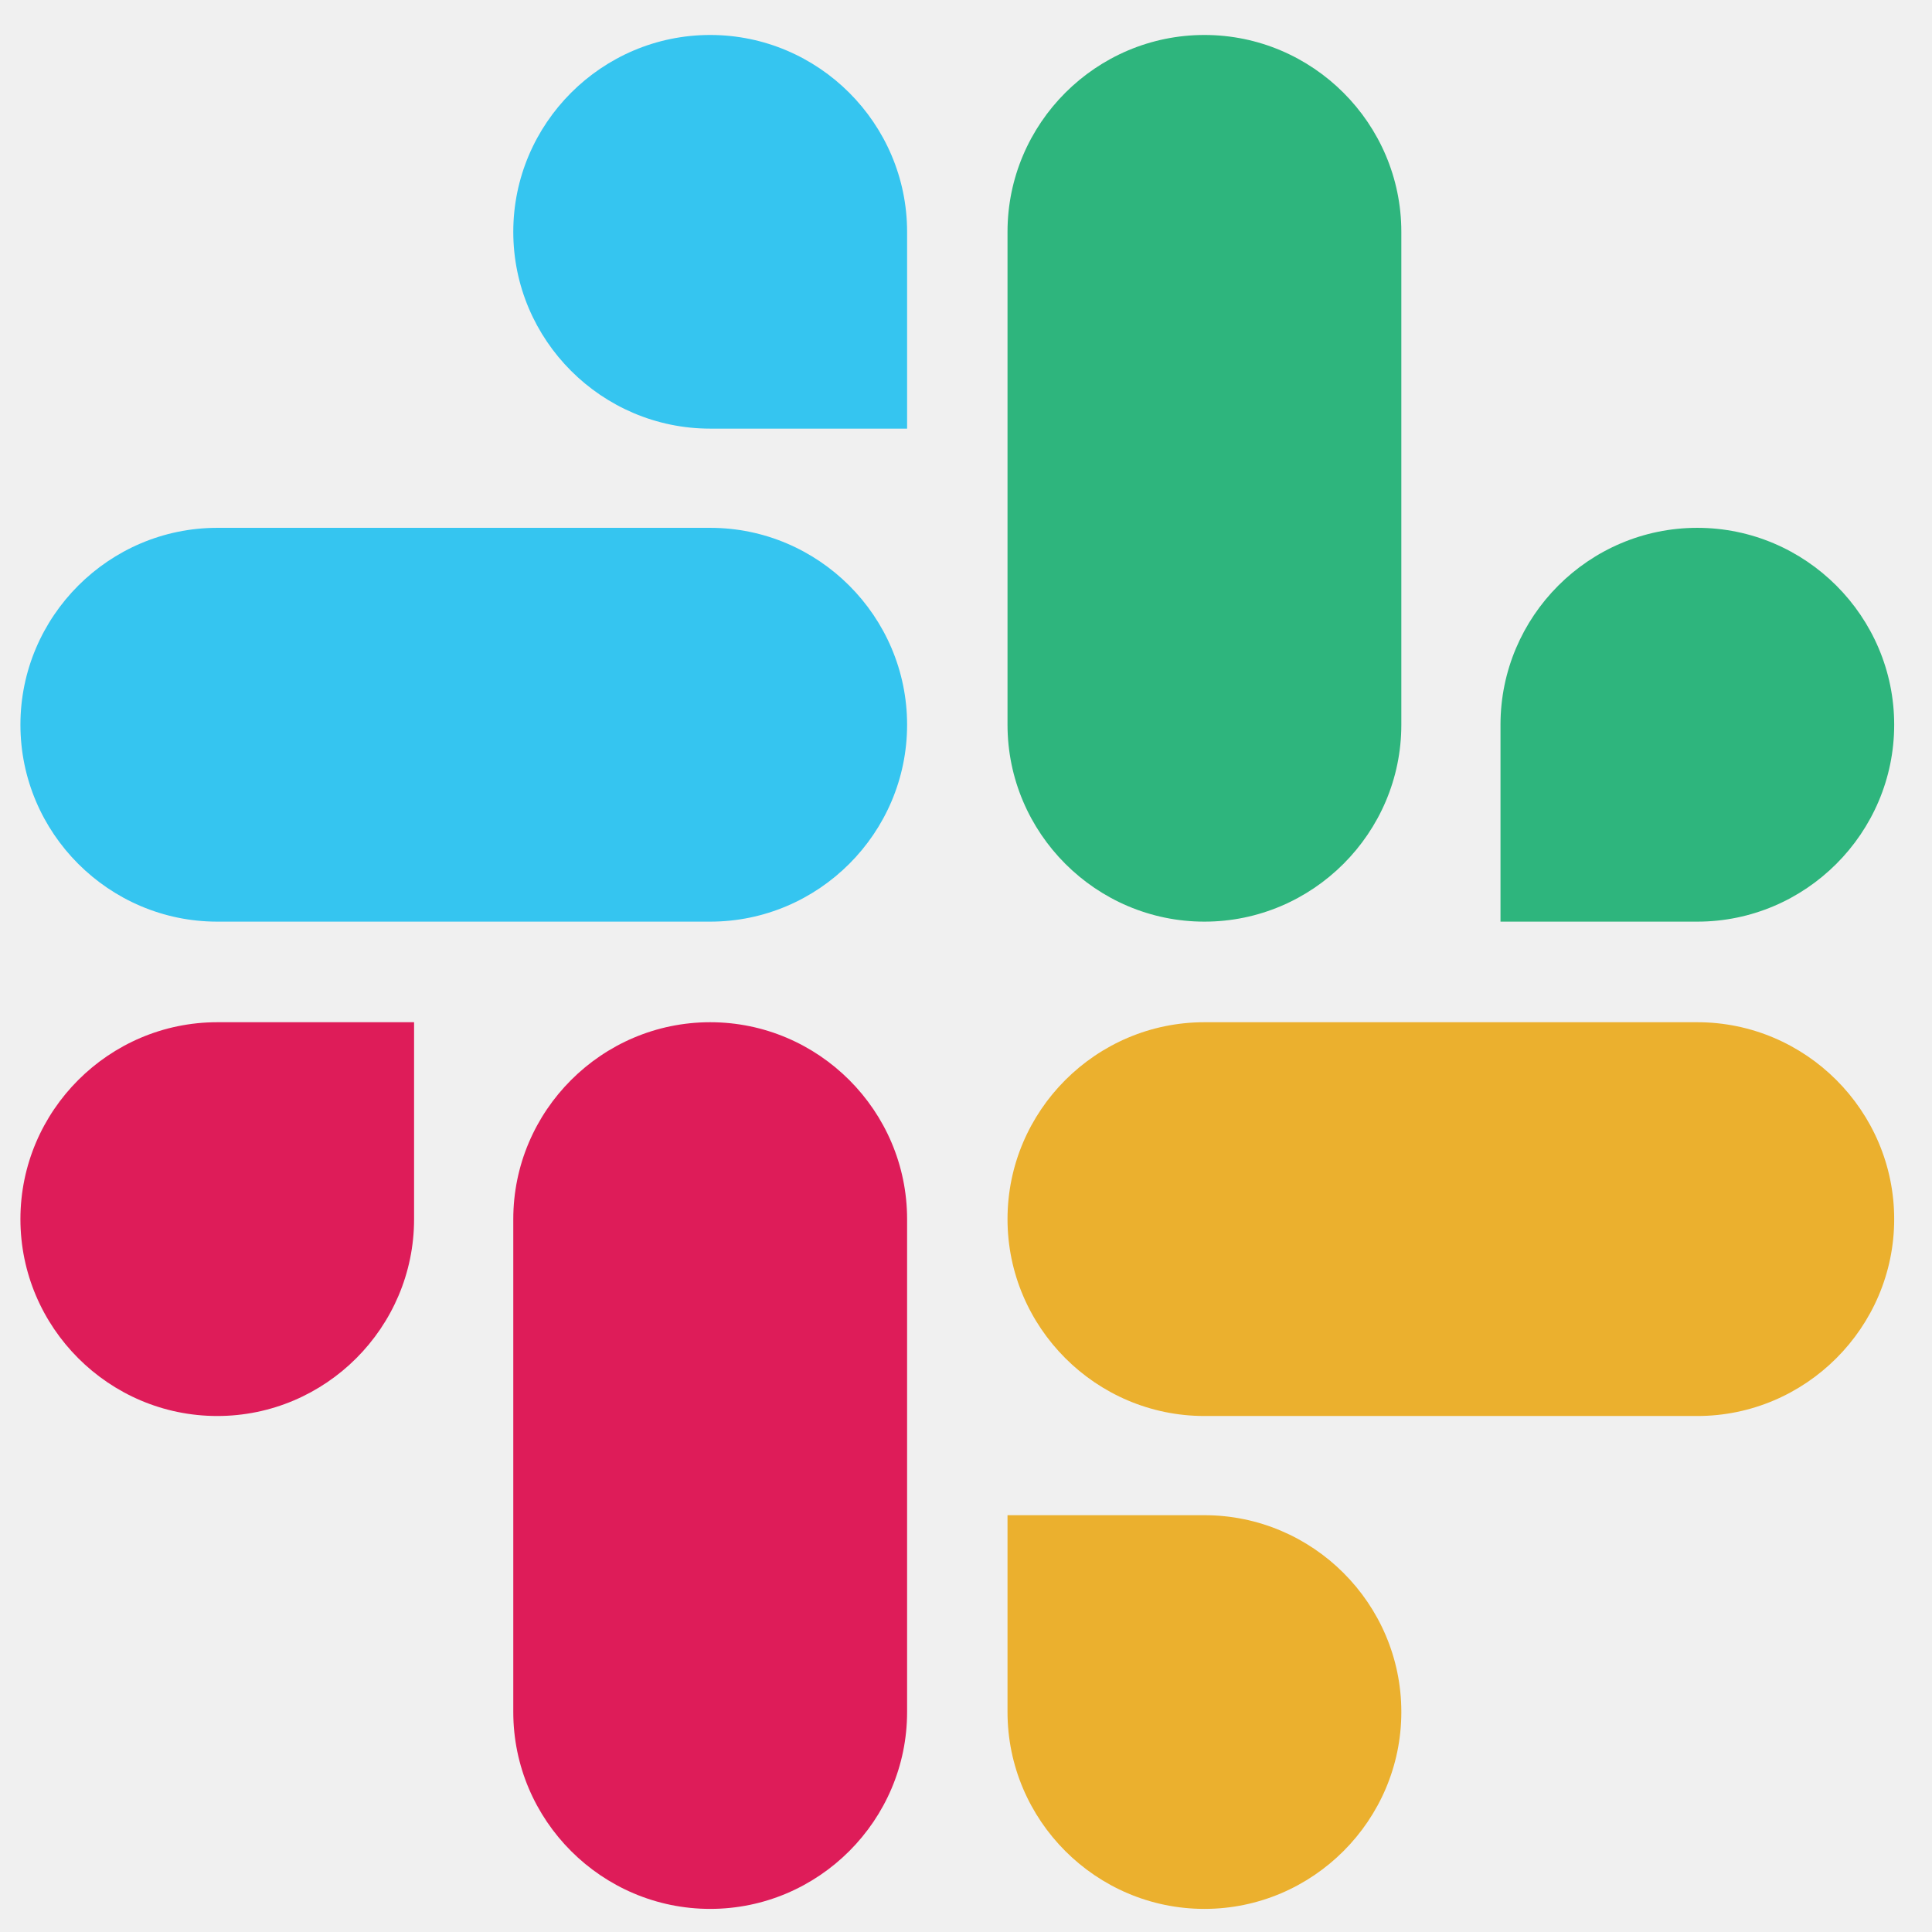
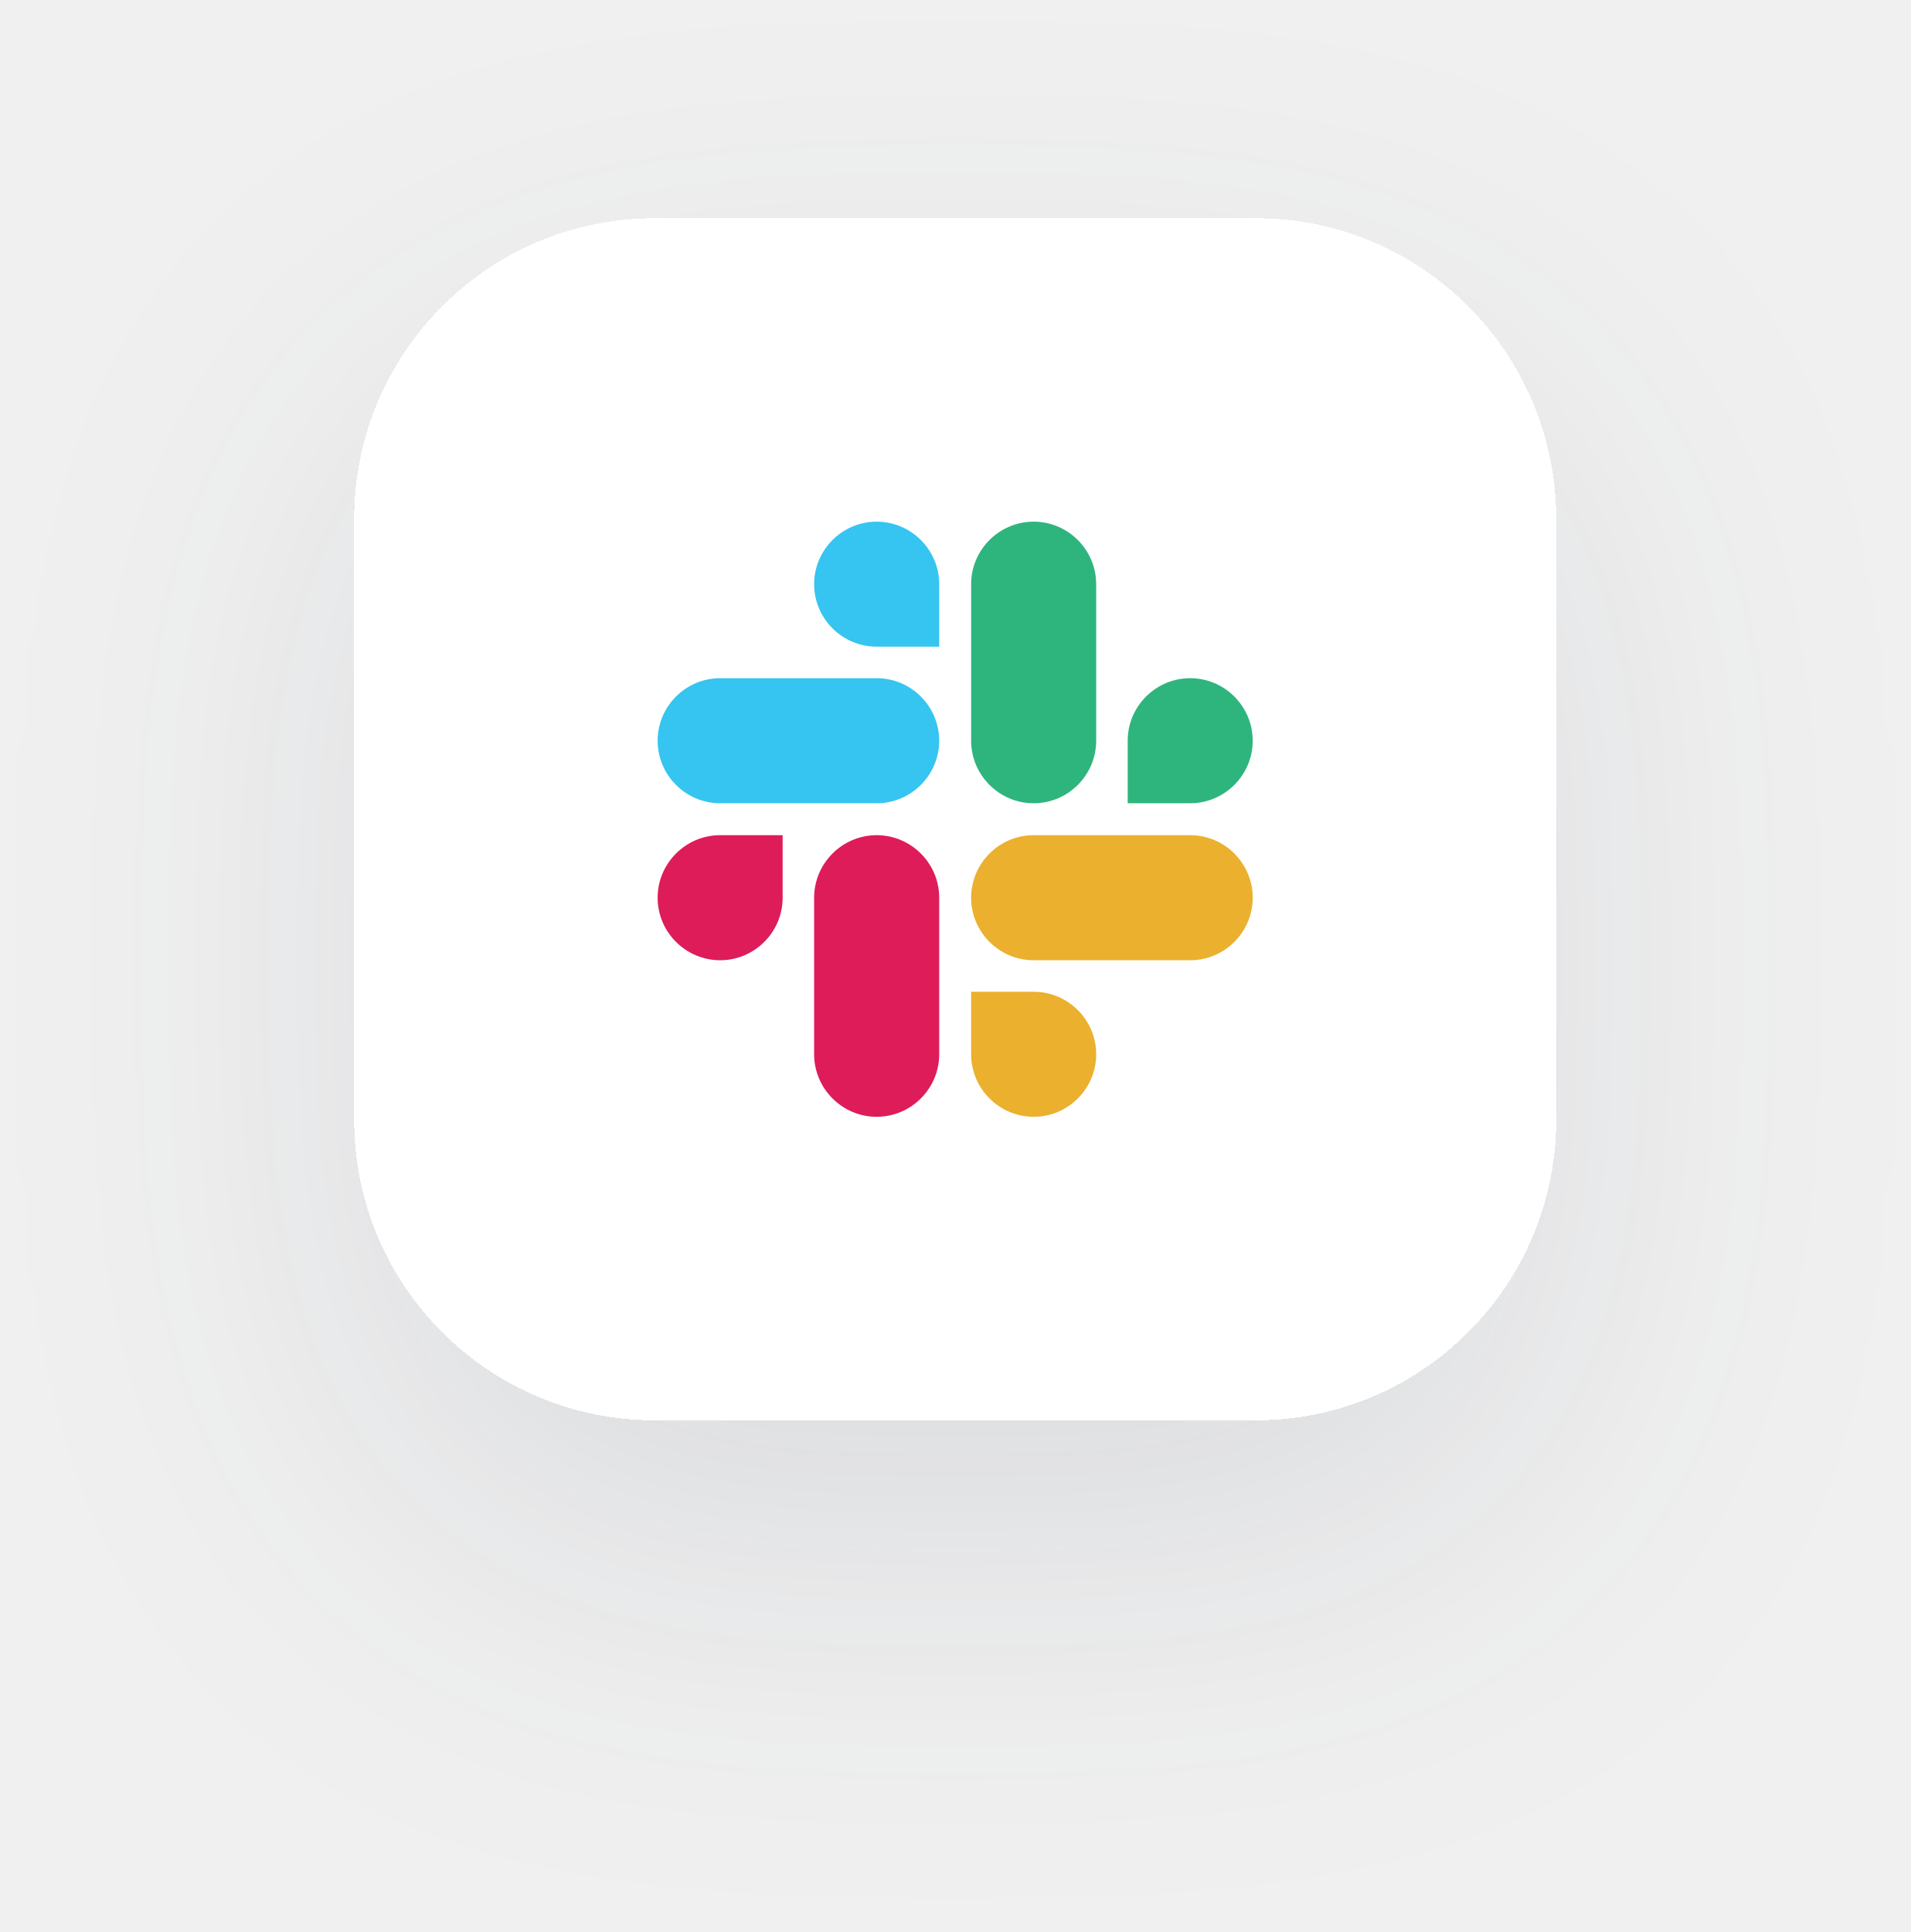
- <svg xmlns="http://www.w3.org/2000/svg" width="49" height="49" viewBox="0 0 49 49" fill="none">
-   <g clip-path="url(#clip0_305_5865)">
-     <path d="M10.502 30.92C10.502 33.668 8.26 35.913 5.511 35.913C2.762 35.913 0.518 33.668 0.518 30.92C0.518 28.171 2.763 25.926 5.511 25.926H10.502L10.502 30.92ZM13.018 30.92C13.018 28.171 15.263 25.926 18.012 25.926C20.761 25.926 23.006 28.171 23.006 30.92V43.42C23.006 46.169 20.761 48.414 18.012 48.414C15.263 48.414 13.018 46.169 13.018 43.42V30.92Z" fill="#DE1C59" />
-     <path d="M18.012 10.871C15.263 10.871 13.018 8.629 13.018 5.88C13.018 3.131 15.263 0.887 18.012 0.887C20.761 0.887 23.006 3.132 23.006 5.881V10.871L18.012 10.871ZM18.012 13.387C20.761 13.387 23.006 15.632 23.006 18.381C23.006 21.13 20.761 23.375 18.012 23.375H5.511C2.762 23.375 0.518 21.13 0.518 18.381C0.518 15.632 2.763 13.387 5.511 13.387H18.012Z" fill="#35C5F0" />
-     <path d="M38.056 18.381C38.056 15.632 40.298 13.387 43.047 13.387C45.796 13.387 48.041 15.632 48.041 18.381C48.041 21.13 45.796 23.375 43.047 23.375H38.056V18.381ZM35.541 18.381C35.541 21.13 33.295 23.375 30.547 23.375C27.798 23.375 25.553 21.13 25.553 18.381V5.88C25.553 3.131 27.797 0.887 30.547 0.887C33.295 0.887 35.541 3.132 35.541 5.881V18.381Z" fill="#2EB57D" />
-     <path d="M30.547 38.429C33.295 38.429 35.541 40.671 35.541 43.42C35.541 46.169 33.295 48.414 30.547 48.414C27.798 48.414 25.553 46.169 25.553 43.42V38.429H30.547ZM30.547 35.913C27.798 35.913 25.553 33.668 25.553 30.92C25.553 28.171 27.797 25.926 30.547 25.926H43.047C45.796 25.926 48.041 28.171 48.041 30.92C48.041 33.668 45.796 35.913 43.047 35.913H30.547Z" fill="#EBB02E" />
+ <svg xmlns="http://www.w3.org/2000/svg" width="89" height="90" viewBox="0 0 89 90" fill="none">
+   <g clip-path="url(#clip0_2288_13883)">
+     <path d="M37.59 41.301C37.59 42.68 36.466 43.806 35.088 43.806C33.71 43.805 32.584 42.68 32.584 41.301C32.584 39.923 33.71 38.797 35.088 38.797H37.59V41.301ZM38.852 41.301C38.852 39.923 39.978 38.797 41.356 38.797C42.734 38.797 43.86 39.923 43.86 41.301V47.57C43.86 48.948 42.734 50.073 41.356 50.073C39.978 50.073 38.852 48.948 38.852 47.569V41.301L38.852 41.301ZM41.356 31.248C39.978 31.248 38.852 30.125 38.852 28.746C38.852 27.368 39.978 26.242 41.356 26.242C42.734 26.242 43.86 27.368 43.86 28.746V31.248H41.356ZM41.356 32.51C42.734 32.51 43.86 33.636 43.86 35.014C43.86 36.392 42.734 37.518 41.356 37.518H35.088C33.71 37.518 32.584 36.392 32.584 35.014C32.584 33.636 33.71 32.51 35.088 32.51L41.356 32.51ZM51.409 35.014C51.409 33.636 52.533 32.51 53.911 32.51C55.289 32.51 56.415 33.636 56.415 35.014C56.415 36.392 55.289 37.518 53.911 37.518H51.409V35.014ZM50.147 35.014C50.147 36.392 49.022 37.518 47.643 37.518C46.265 37.518 45.139 36.392 45.139 35.014V28.746C45.139 27.368 46.265 26.242 47.643 26.242C49.022 26.242 50.147 27.368 50.147 28.746L50.147 35.014ZM47.643 45.067C49.022 45.067 50.147 46.191 50.147 47.569C50.147 48.948 49.022 50.073 47.643 50.073C46.265 50.073 45.139 48.948 45.139 47.569V45.067H47.643ZM47.643 43.805C46.265 43.805 45.139 42.68 45.139 41.301C45.139 39.923 46.265 38.797 47.643 38.797H53.911C55.289 38.797 56.415 39.923 56.415 41.301C56.415 42.68 55.289 43.806 53.911 43.806L47.643 43.805Z" fill="#111111" />
+   </g>
+   <g filter="url(#filter0_d_2288_13883)">
+     <rect x="16.5" y="10.164" width="56" height="56" rx="14" fill="white" shape-rendering="crispEdges" />
+     <g clip-path="url(#clip1_2288_13883)">
+       <path d="M36.461 41.819C36.461 43.423 35.153 44.732 33.55 44.732C31.946 44.732 30.637 43.423 30.637 41.819C30.637 40.216 31.946 38.906 33.55 38.906H36.461L36.461 41.819ZM37.928 41.819C37.928 40.216 39.238 38.906 40.842 38.906C42.445 38.906 43.755 40.216 43.755 41.819V49.111C43.755 50.715 42.445 52.025 40.842 52.025C39.238 52.025 37.928 50.715 37.928 49.111V41.819Z" fill="#DE1C59" />
+       <path d="M40.842 30.125C39.238 30.125 37.928 28.817 37.928 27.214C37.928 25.61 39.238 24.301 40.842 24.301C42.445 24.301 43.755 25.61 43.755 27.214V30.125L40.842 30.125ZM40.842 31.593C42.445 31.593 43.755 32.902 43.755 34.506C43.755 36.109 42.445 37.419 40.842 37.419H33.55C31.946 37.419 30.637 36.109 30.637 34.506C30.637 32.902 31.946 31.593 33.55 31.593H40.842Z" fill="#35C5F0" />
+       <path d="M52.536 34.506C52.536 32.902 53.844 31.593 55.447 31.593C57.051 31.593 58.36 32.902 58.36 34.506C58.36 36.109 57.051 37.419 55.447 37.419H52.536V34.506ZM51.068 34.506C51.068 36.109 49.759 37.419 48.155 37.419C46.552 37.419 45.242 36.109 45.242 34.506V27.214C45.242 25.61 46.552 24.301 48.155 24.301C49.759 24.301 51.068 25.61 51.068 27.214V34.506Z" fill="#2EB57D" />
+       <path d="M48.155 46.2C49.759 46.2 51.068 47.508 51.068 49.111C51.068 50.715 49.759 52.025 48.155 52.025C46.552 52.025 45.242 50.715 45.242 49.111V46.2H48.155ZM48.155 44.732C46.552 44.732 45.242 43.423 45.242 41.819C45.242 40.216 46.552 38.906 48.155 38.906H55.447C57.051 38.906 58.36 40.216 58.36 41.819C58.36 43.423 57.051 44.732 55.447 44.732H48.155Z" fill="#EBB02E" />
+     </g>
  </g>
  <defs>
-     <clipPath id="clip0_305_5865">
-       <rect width="48" height="48" fill="white" transform="translate(0.28418 0.65625)" />
+     <filter id="filter0_d_2288_13883" x="0.167" y="0.364" width="88.667" height="88.667" filterUnits="userSpaceOnUse" color-interpolation-filters="sRGB">
+       <feFlood flood-opacity="0" result="BackgroundImageFix" />
+       <feColorMatrix in="SourceAlpha" type="matrix" values="0 0 0 0 0 0 0 0 0 0 0 0 0 0 0 0 0 0 127 0" result="hardAlpha" />
+       <feOffset dy="6.533" />
+       <feGaussianBlur stdDeviation="8.167" />
+       <feComposite in2="hardAlpha" operator="out" />
+       <feColorMatrix type="matrix" values="0 0 0 0 0.141 0 0 0 0 0.188 0 0 0 0 0.298 0 0 0 0.1 0" />
+       <feBlend mode="normal" in2="BackgroundImageFix" result="effect1_dropShadow_2288_13883" />
+       <feBlend mode="normal" in="SourceGraphic" in2="effect1_dropShadow_2288_13883" result="shape" />
+     </filter>
+     <clipPath id="clip0_2288_13883">
+       <rect width="24" height="24" fill="white" transform="translate(32.5 26.1562)" />
+     </clipPath>
+     <clipPath id="clip1_2288_13883">
+       <rect width="28" height="28" fill="white" transform="translate(30.5 24.1641)" />
    </clipPath>
  </defs>
</svg>
